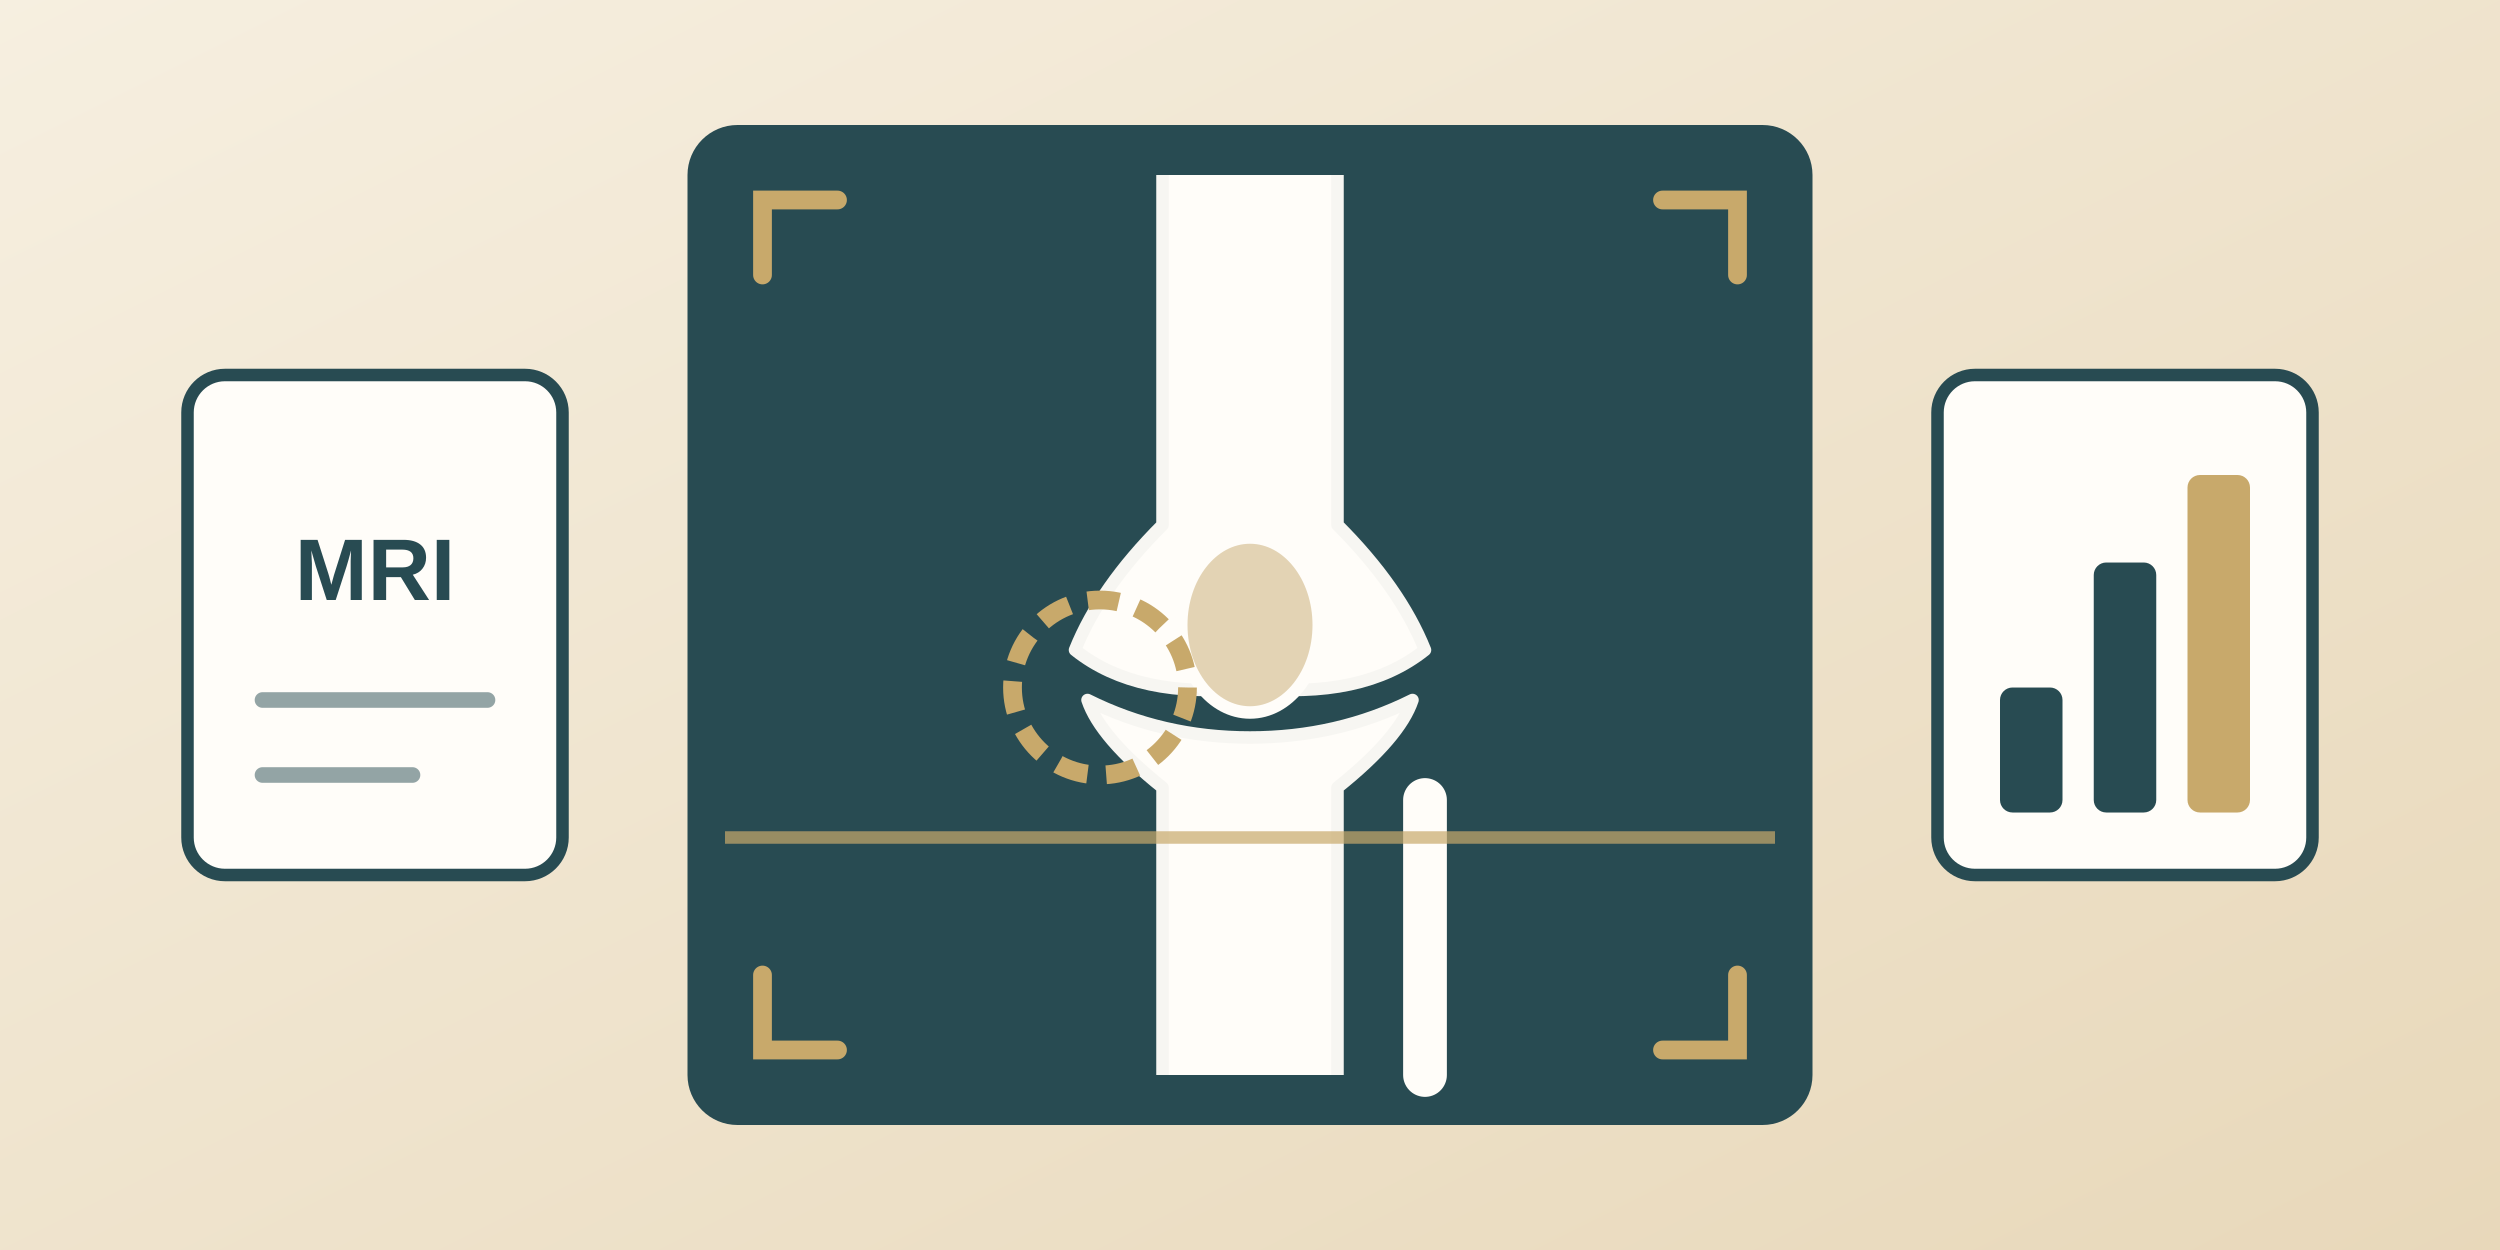
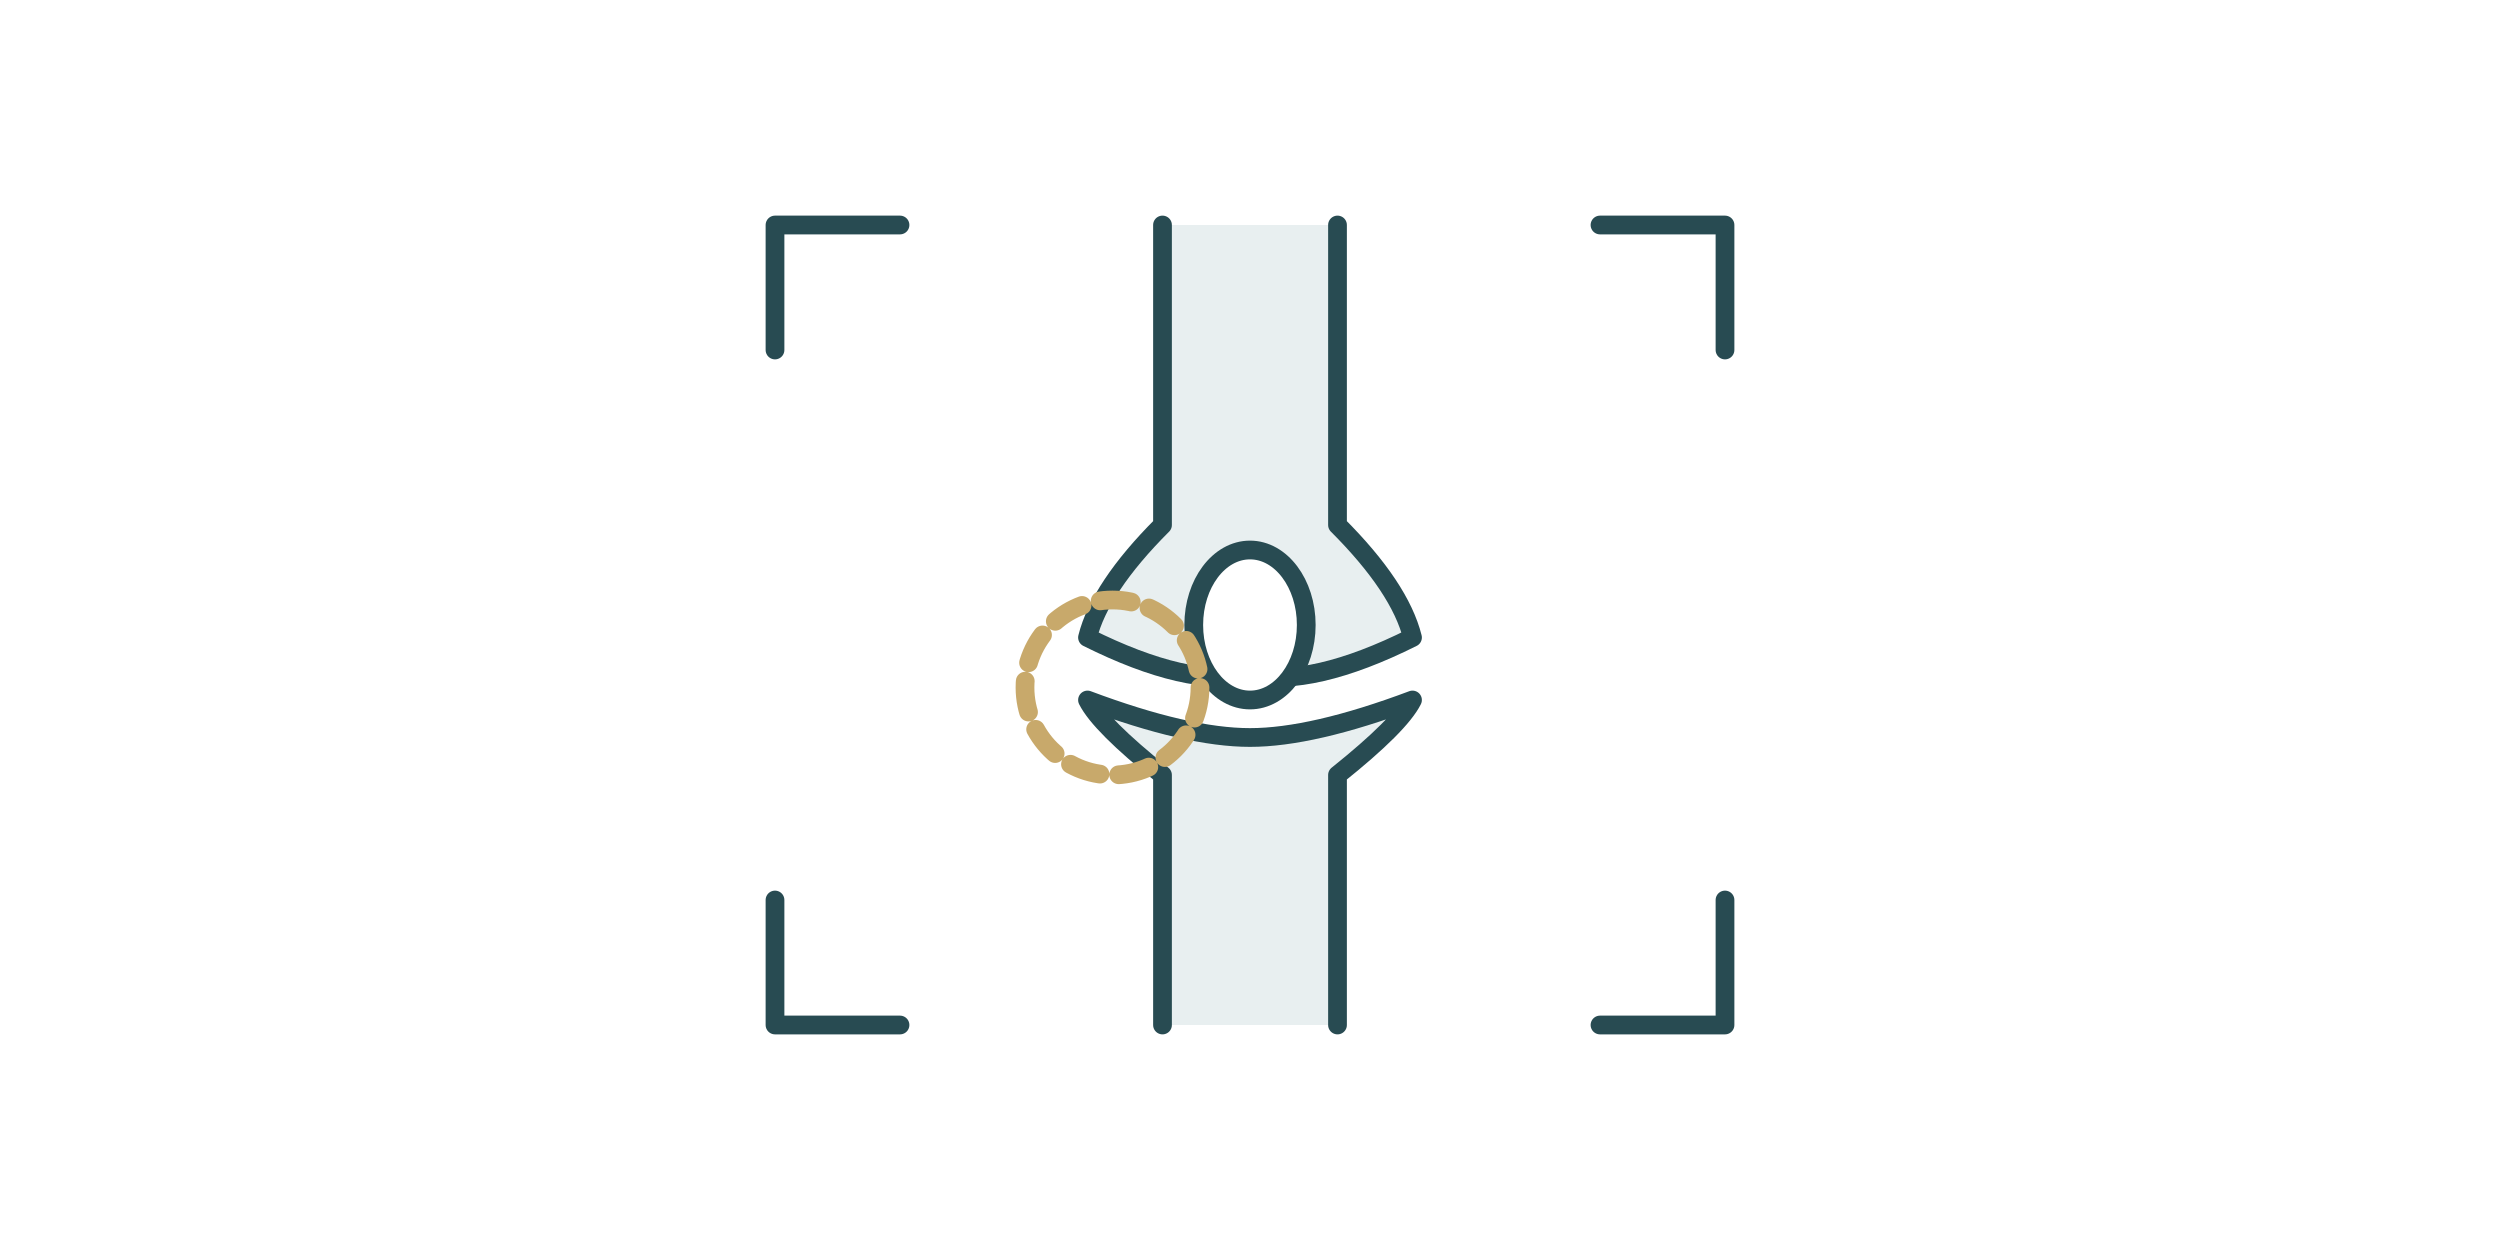
- <svg xmlns="http://www.w3.org/2000/svg" viewBox="0 0 400 200" role="img" aria-label="Knee joint inside a medical scan frame">
-   <defs>
-     <linearGradient id="bg" x1="0" y1="0" x2="1" y2="1">
-       <stop offset="0" stop-color="#f6efe0" />
-       <stop offset="1" stop-color="#e8d8ba" />
-     </linearGradient>
-   </defs>
-   <rect width="400" height="200" fill="url(#bg)" />
-   <rect x="110" y="20" width="180" height="160" rx="8" fill="#284b52" />
-   <g fill="none" stroke="#c8a96b" stroke-width="3" stroke-linecap="round">
-     <path d="M122 44 V32 H134" />
-     <path d="M266 32 H278 V44" />
-     <path d="M122 156 V168 H134" />
-     <path d="M266 168 H278 V156" />
-   </g>
-   <path d="M186 28 V84 Q176 94 172 104 Q182 112 200 110 Q218 112 228 104 Q224 94 214 84 V28" fill="#fffdf9" stroke="#f7f6f2" stroke-width="2" stroke-linejoin="round" />
-   <ellipse cx="200" cy="100" rx="11" ry="14" fill="#e3d3b4" stroke="#fffdf9" stroke-width="2" />
-   <path d="M186 172 V126 Q176 118 174 112 Q186 118 200 118 Q214 118 226 112 Q224 118 214 126 V172" fill="#fffdf9" stroke="#f7f6f2" stroke-width="2" stroke-linejoin="round" />
-   <path d="M228 128 V172" stroke="#fffdf9" stroke-width="7" stroke-linecap="round" />
-   <circle cx="176" cy="110" r="14" fill="none" stroke="#c8a96b" stroke-width="3" stroke-dasharray="5 3" />
-   <path d="M116 134 H284" stroke="#c8a96b" stroke-width="2" opacity="0.7" />
-   <rect x="310" y="60" width="60" height="80" rx="6" fill="#fffdf9" stroke="#284b52" stroke-width="2" />
-   <g fill="#284b52">
-     <rect x="320" y="110" width="10" height="20" rx="2" />
-     <rect x="335" y="90" width="10" height="40" rx="2" />
-   </g>
-   <rect x="350" y="76" width="10" height="54" rx="2" fill="#c8a96b" />
-   <rect x="30" y="60" width="60" height="80" rx="6" fill="#fffdf9" stroke="#284b52" stroke-width="2" />
-   <text x="60" y="96" font-family="Manrope, Arial, sans-serif" font-size="14" font-weight="800" fill="#284b52" text-anchor="middle">MRI</text>
-   <g stroke="#284b52" stroke-width="2.5" stroke-linecap="round" opacity="0.5">
-     <path d="M42 112 H78" />
-     <path d="M42 124 H66" />
+ <svg xmlns="http://www.w3.org/2000/svg" viewBox="0 0 400 200" role="img" aria-label="Knee joint inside a scan frame">
+   <rect width="400" height="200" fill="#ffffff" />
+   <g fill="none" stroke="#284b52" stroke-width="3" stroke-linecap="round" stroke-linejoin="round">
+     <path d="M186 36 V84 Q176 94 174 102 Q190 110 200 108 Q210 110 226 102 Q224 94 214 84 V36" fill="#e8eff0" />
+     <path d="M186 164 V124 Q176 116 174 112 Q190 118 200 118 Q210 118 226 112 Q224 116 214 124 V164" fill="#e8eff0" />
+     <ellipse cx="200" cy="100" rx="9" ry="12" fill="#ffffff" />
+     <circle cx="178" cy="110" r="14" stroke="#c8a96b" stroke-dasharray="5 3" />
+     <path d="M124 56 V36 H144 M256 36 H276 V56 M124 144 V164 H144 M256 164 H276 V144" />
  </g>
</svg>
